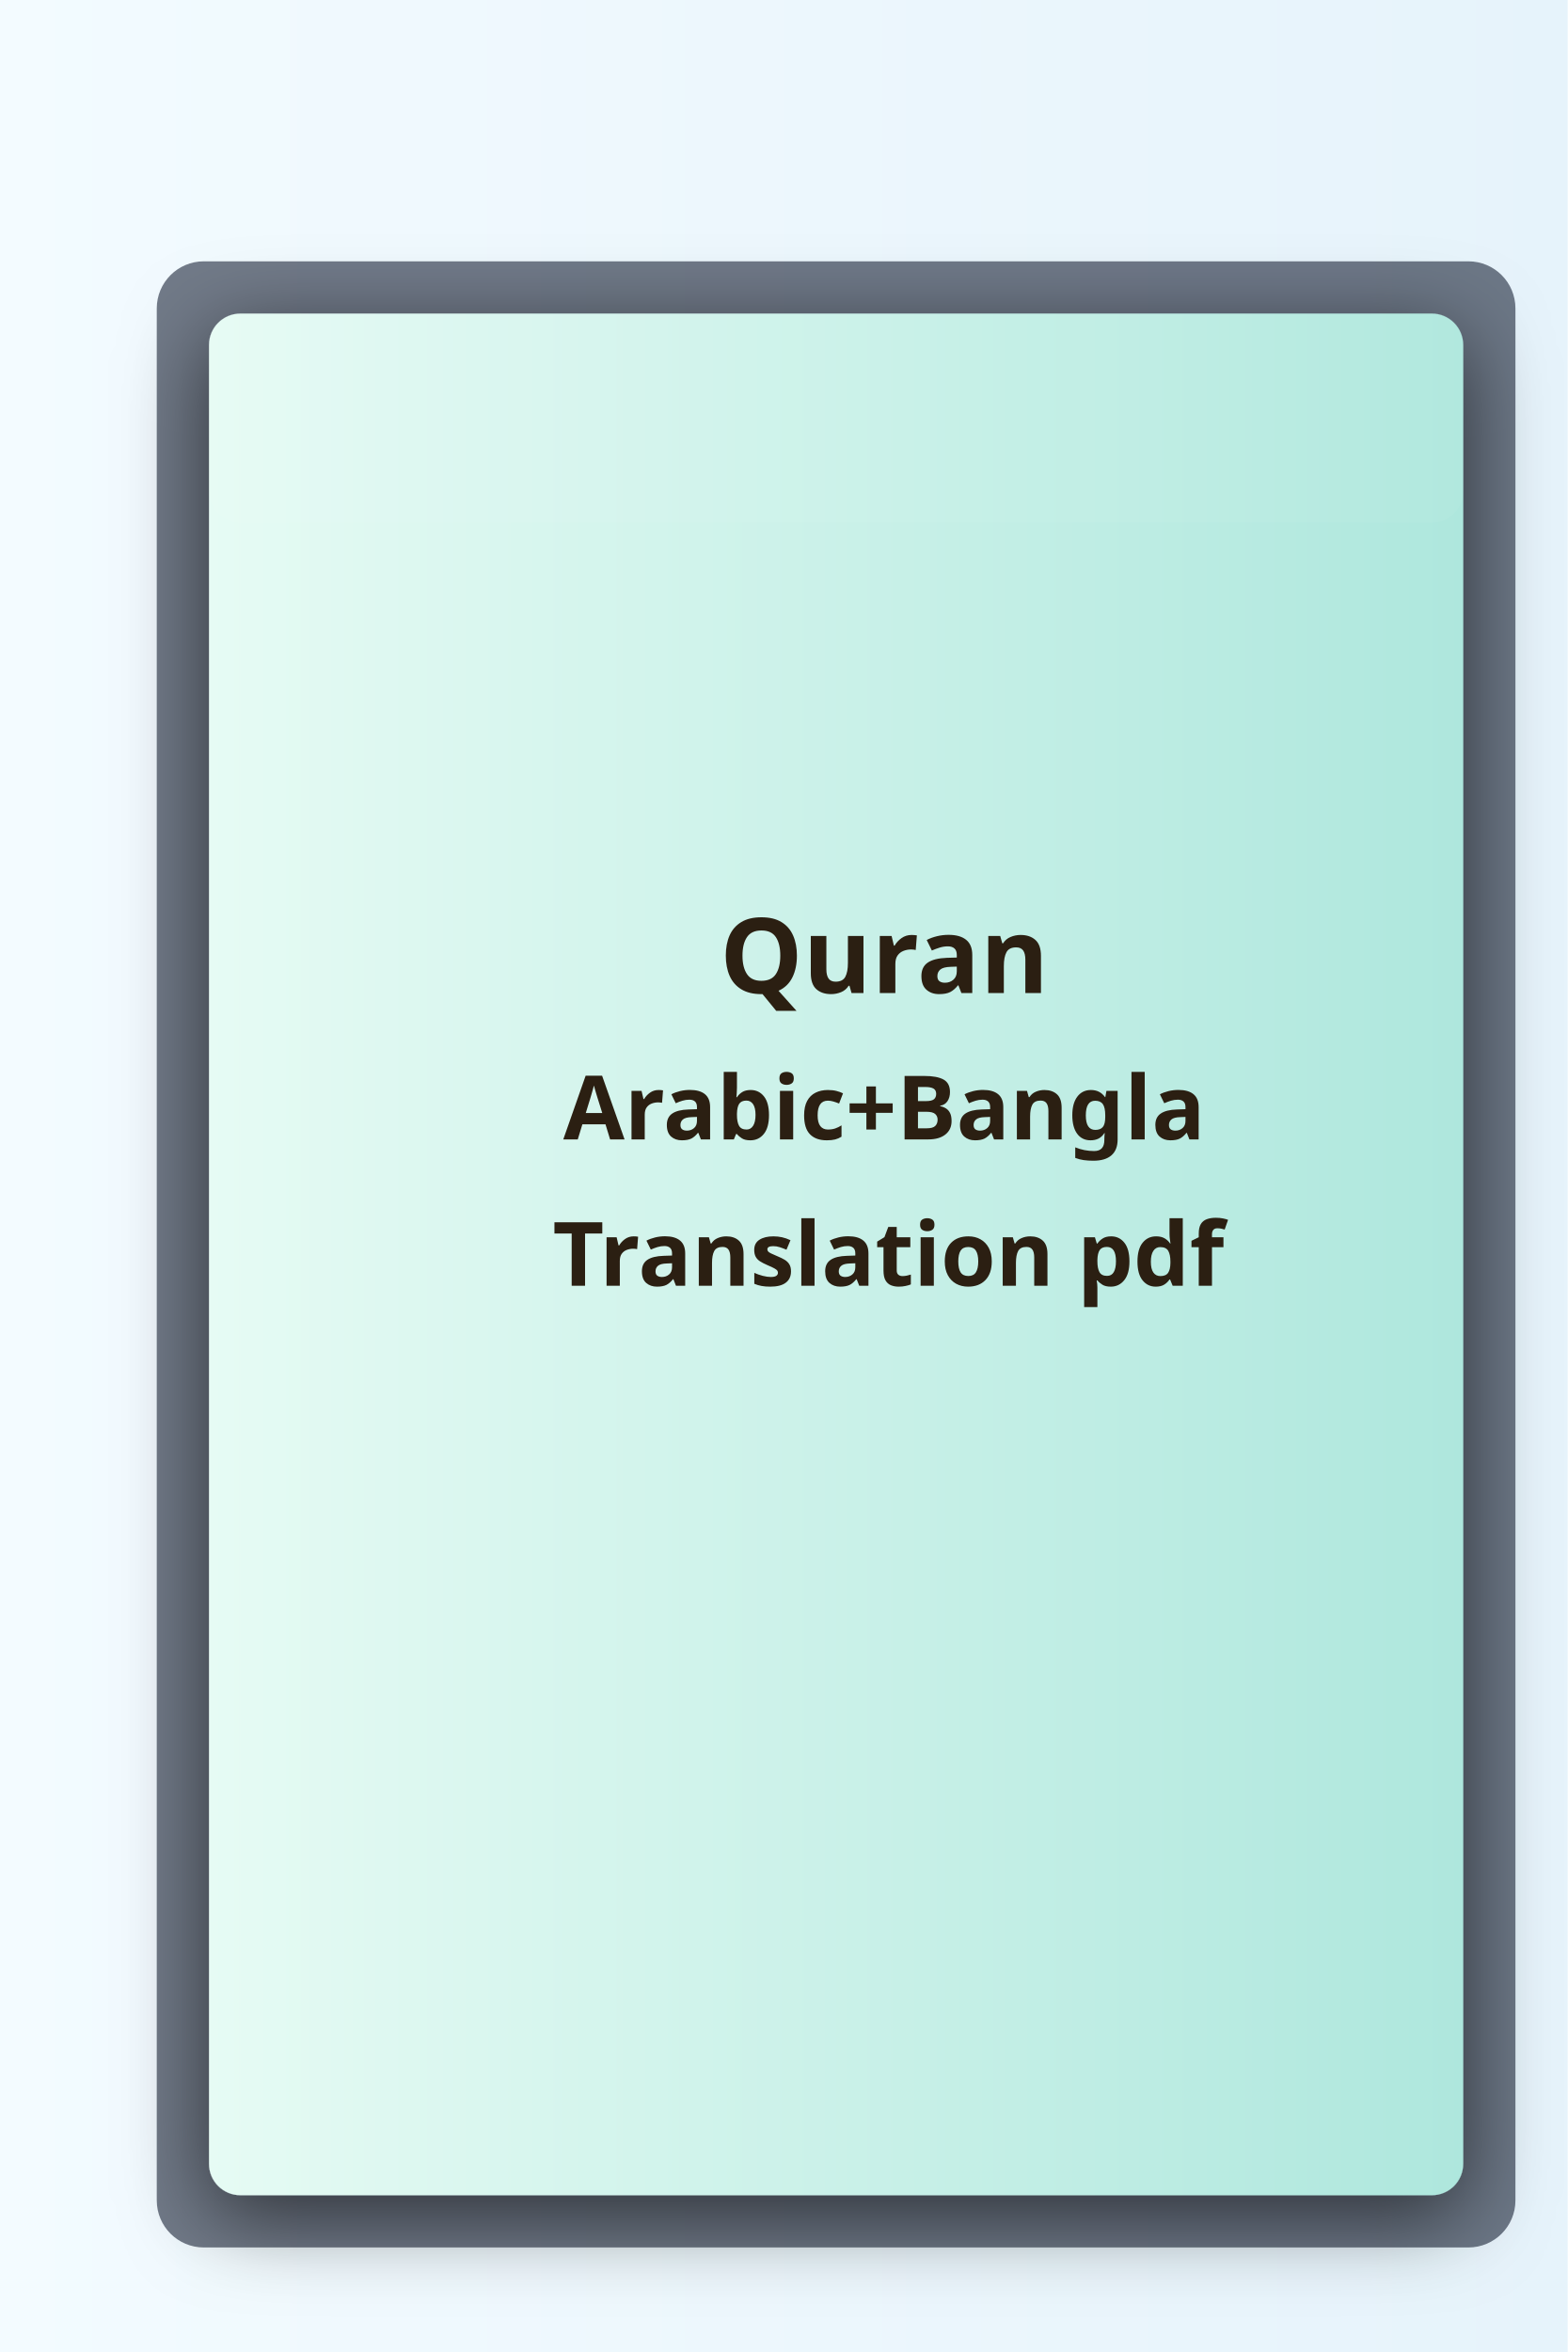
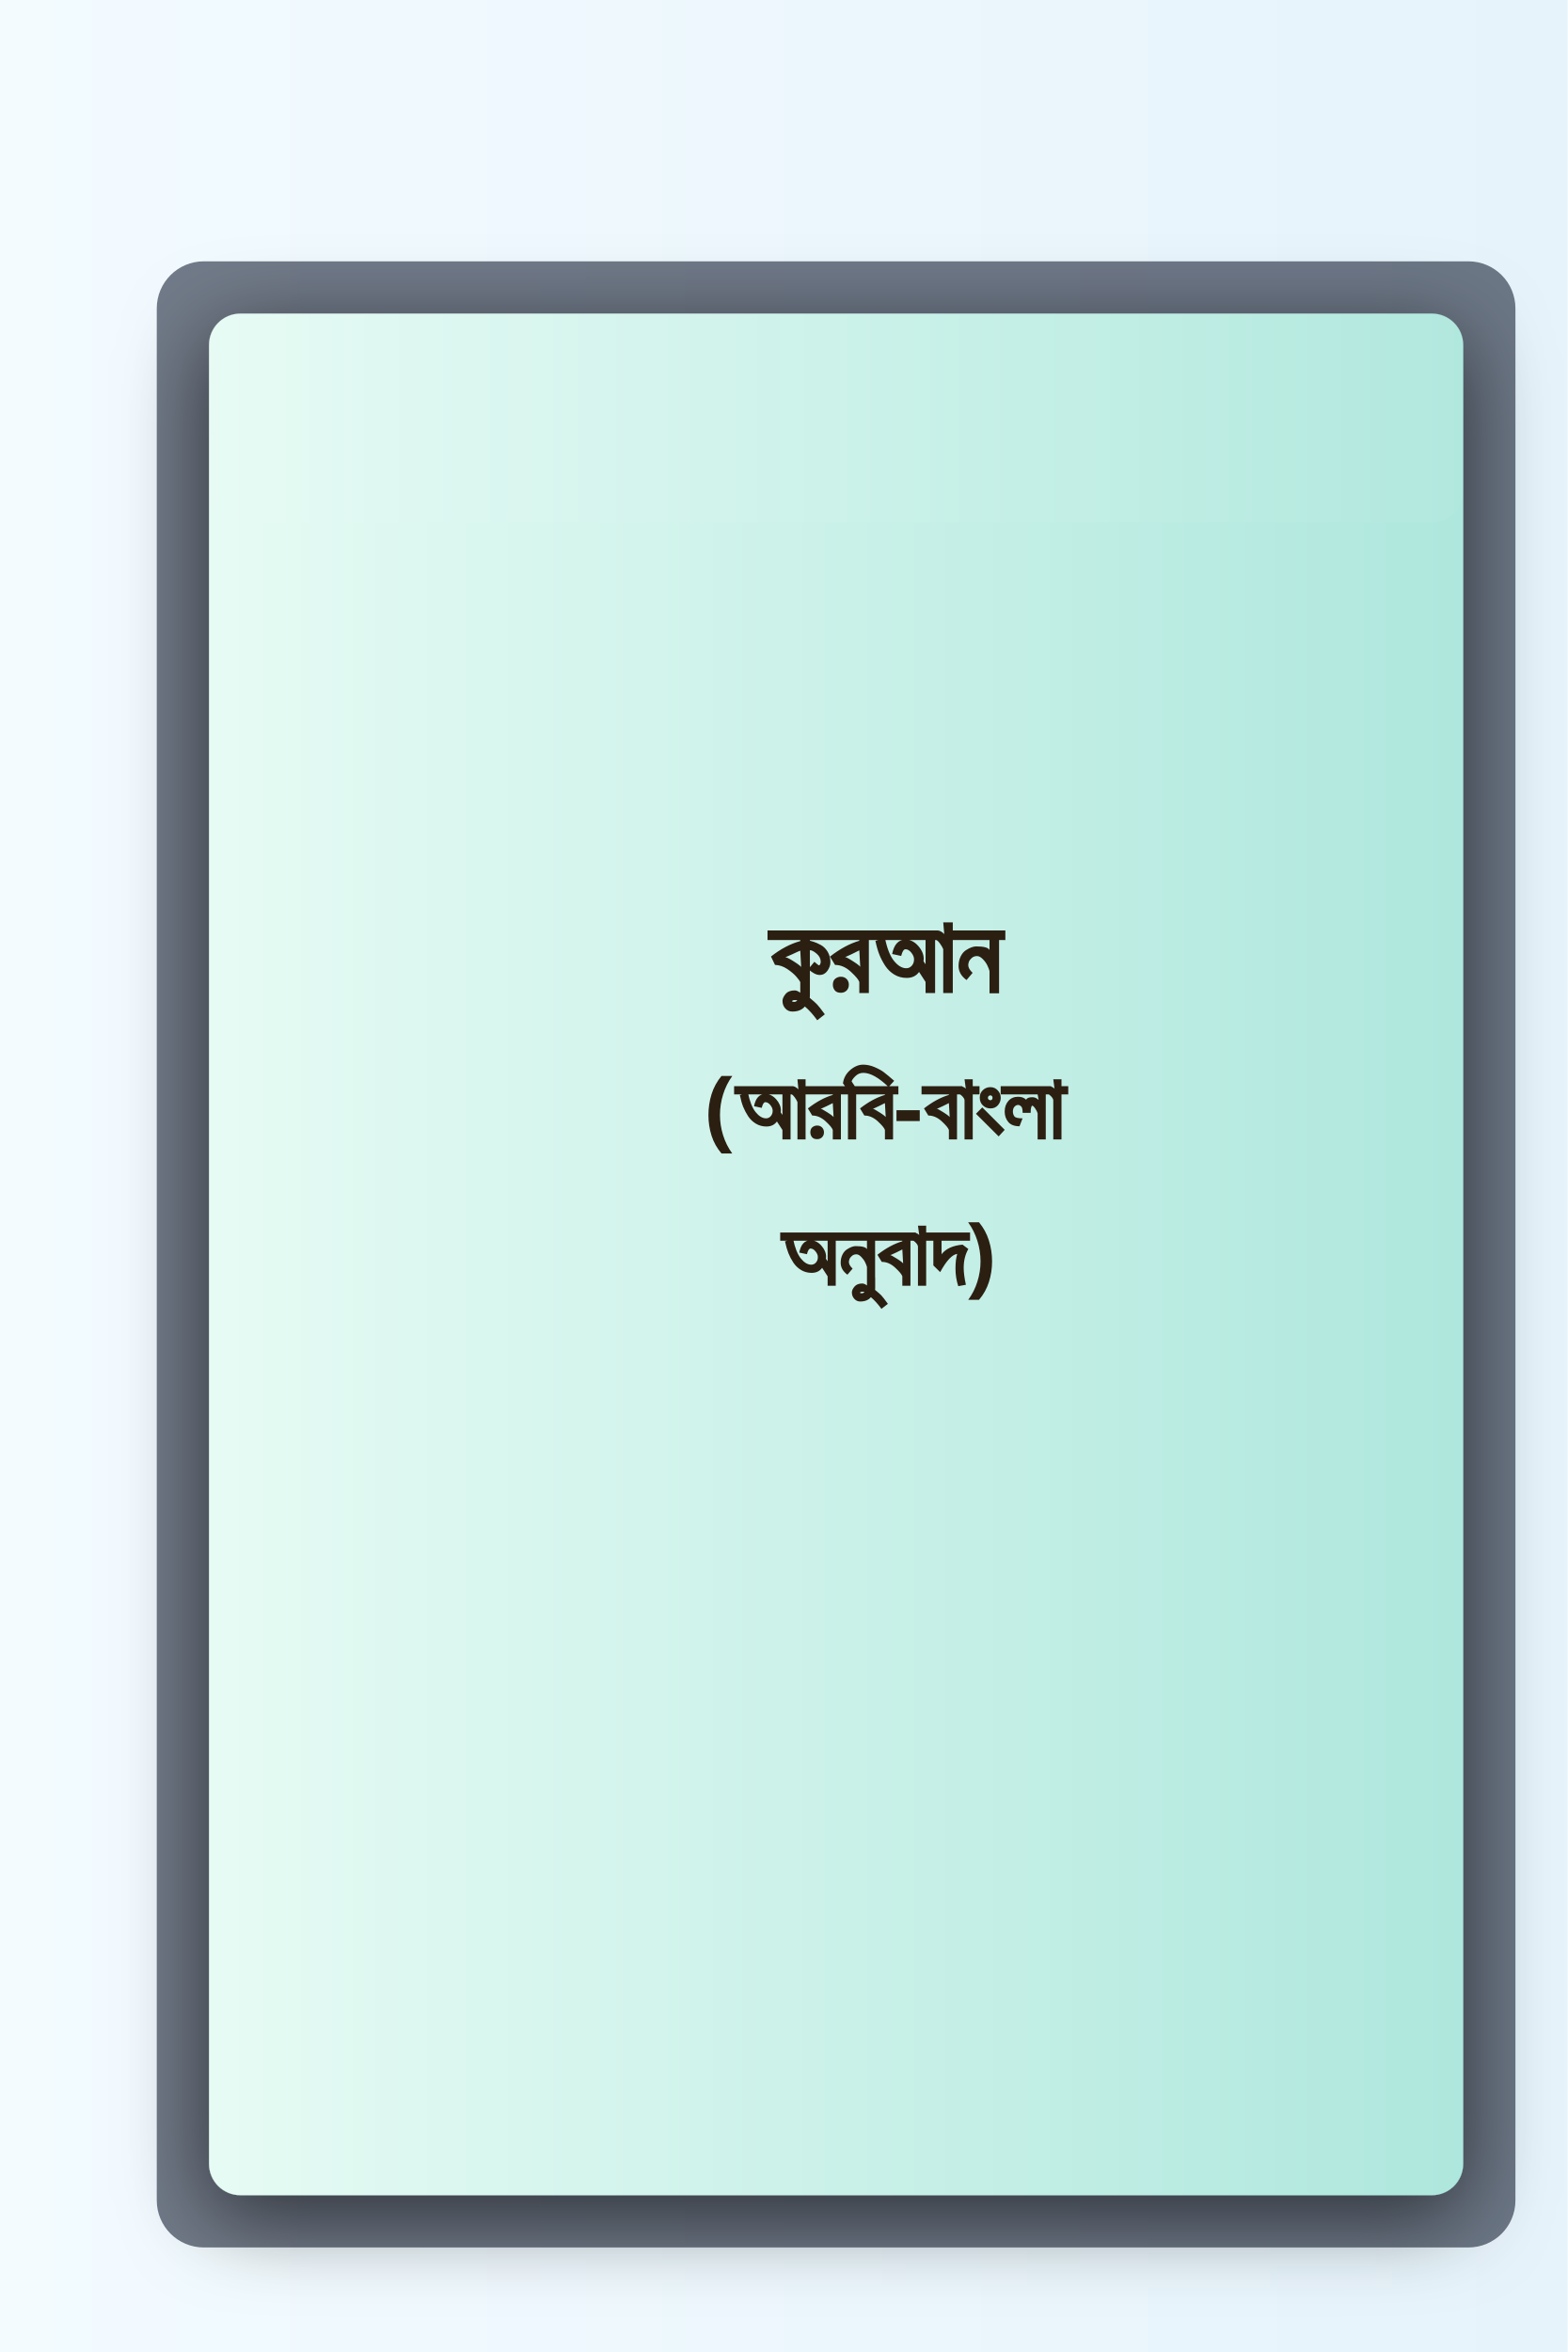
<svg xmlns="http://www.w3.org/2000/svg" width="600" height="900" viewBox="0 0 600 900">
  <defs>
    <linearGradient id="g" x1="0" x2="1">
      <stop offset="0%" stop-color="#f3fbff" />
      <stop offset="100%" stop-color="#e6f3fb" />
    </linearGradient>
    <linearGradient id="coverGrad" x1="0" x2="1">
      <stop offset="0%" stop-color="#e6fbf4" />
      <stop offset="100%" stop-color="#aee7dd" />
    </linearGradient>
    <filter id="ds" x="-20%" y="-20%" width="140%" height="140%">
      <feDropShadow dx="0" dy="8" stdDeviation="16" flood-color="#000" flood-opacity="0.6" />
    </filter>
  </defs>
  <rect width="100%" height="100%" fill="url(#g)" />
  <g transform="translate(40,80)">
    <rect x="20" y="20" width="520" height="760" rx="18" fill="#071026" opacity="0.55" />
    <rect x="40" y="40" width="480" height="720" rx="12" fill="url(#coverGrad)" filter="url(#ds)" />
    <rect x="40" y="40" width="480" height="80" rx="12" fill="rgba(255,255,255,0.04)" />
    <text x="300" y="300" text-anchor="middle" fill="#2b1f12" font-family="Noto Sans, Arial, sans-serif" style="font-weight:700;">
-       <tspan x="300" dy="0" font-size="40" font-weight="700">Quran</tspan>
-       <tspan x="300" dy="56" font-size="34" font-weight="700">Arabic+Bangla</tspan>
-       <tspan x="300" dy="56" font-size="34" font-weight="700">Translation pdf</tspan>
+       <tspan x="300" dy="0" font-size="40" font-weight="700">কুরআন</tspan>
+       <tspan x="300" dy="56" font-size="34" font-weight="700">(আরবি-বাংলা</tspan>
+       <tspan x="300" dy="56" font-size="34" font-weight="700">অনুবাদ)</tspan>
    </text>
  </g>
</svg>
